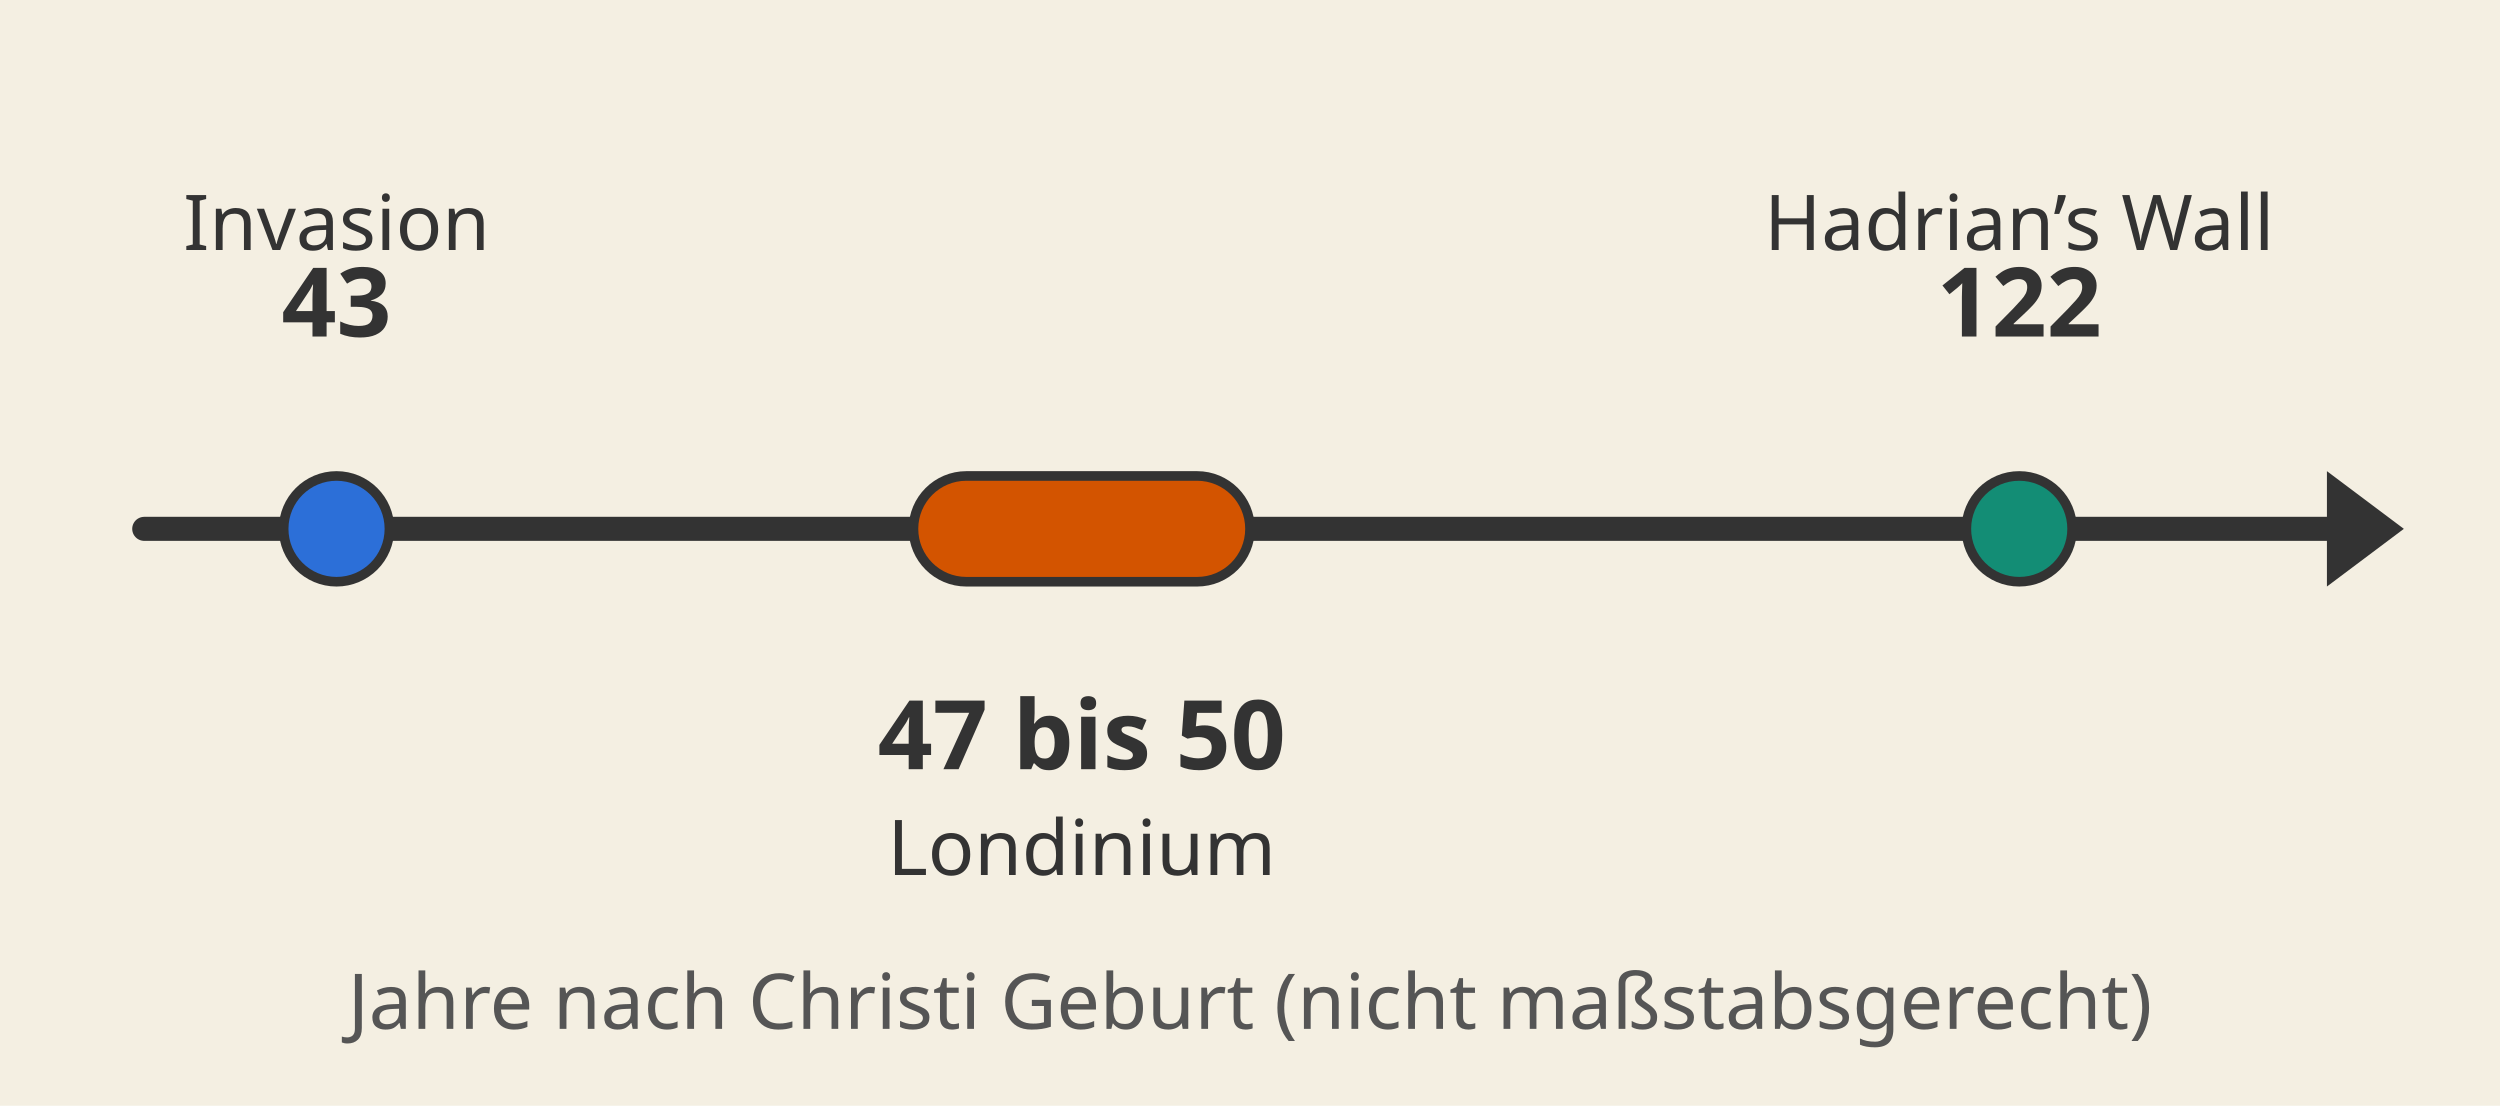
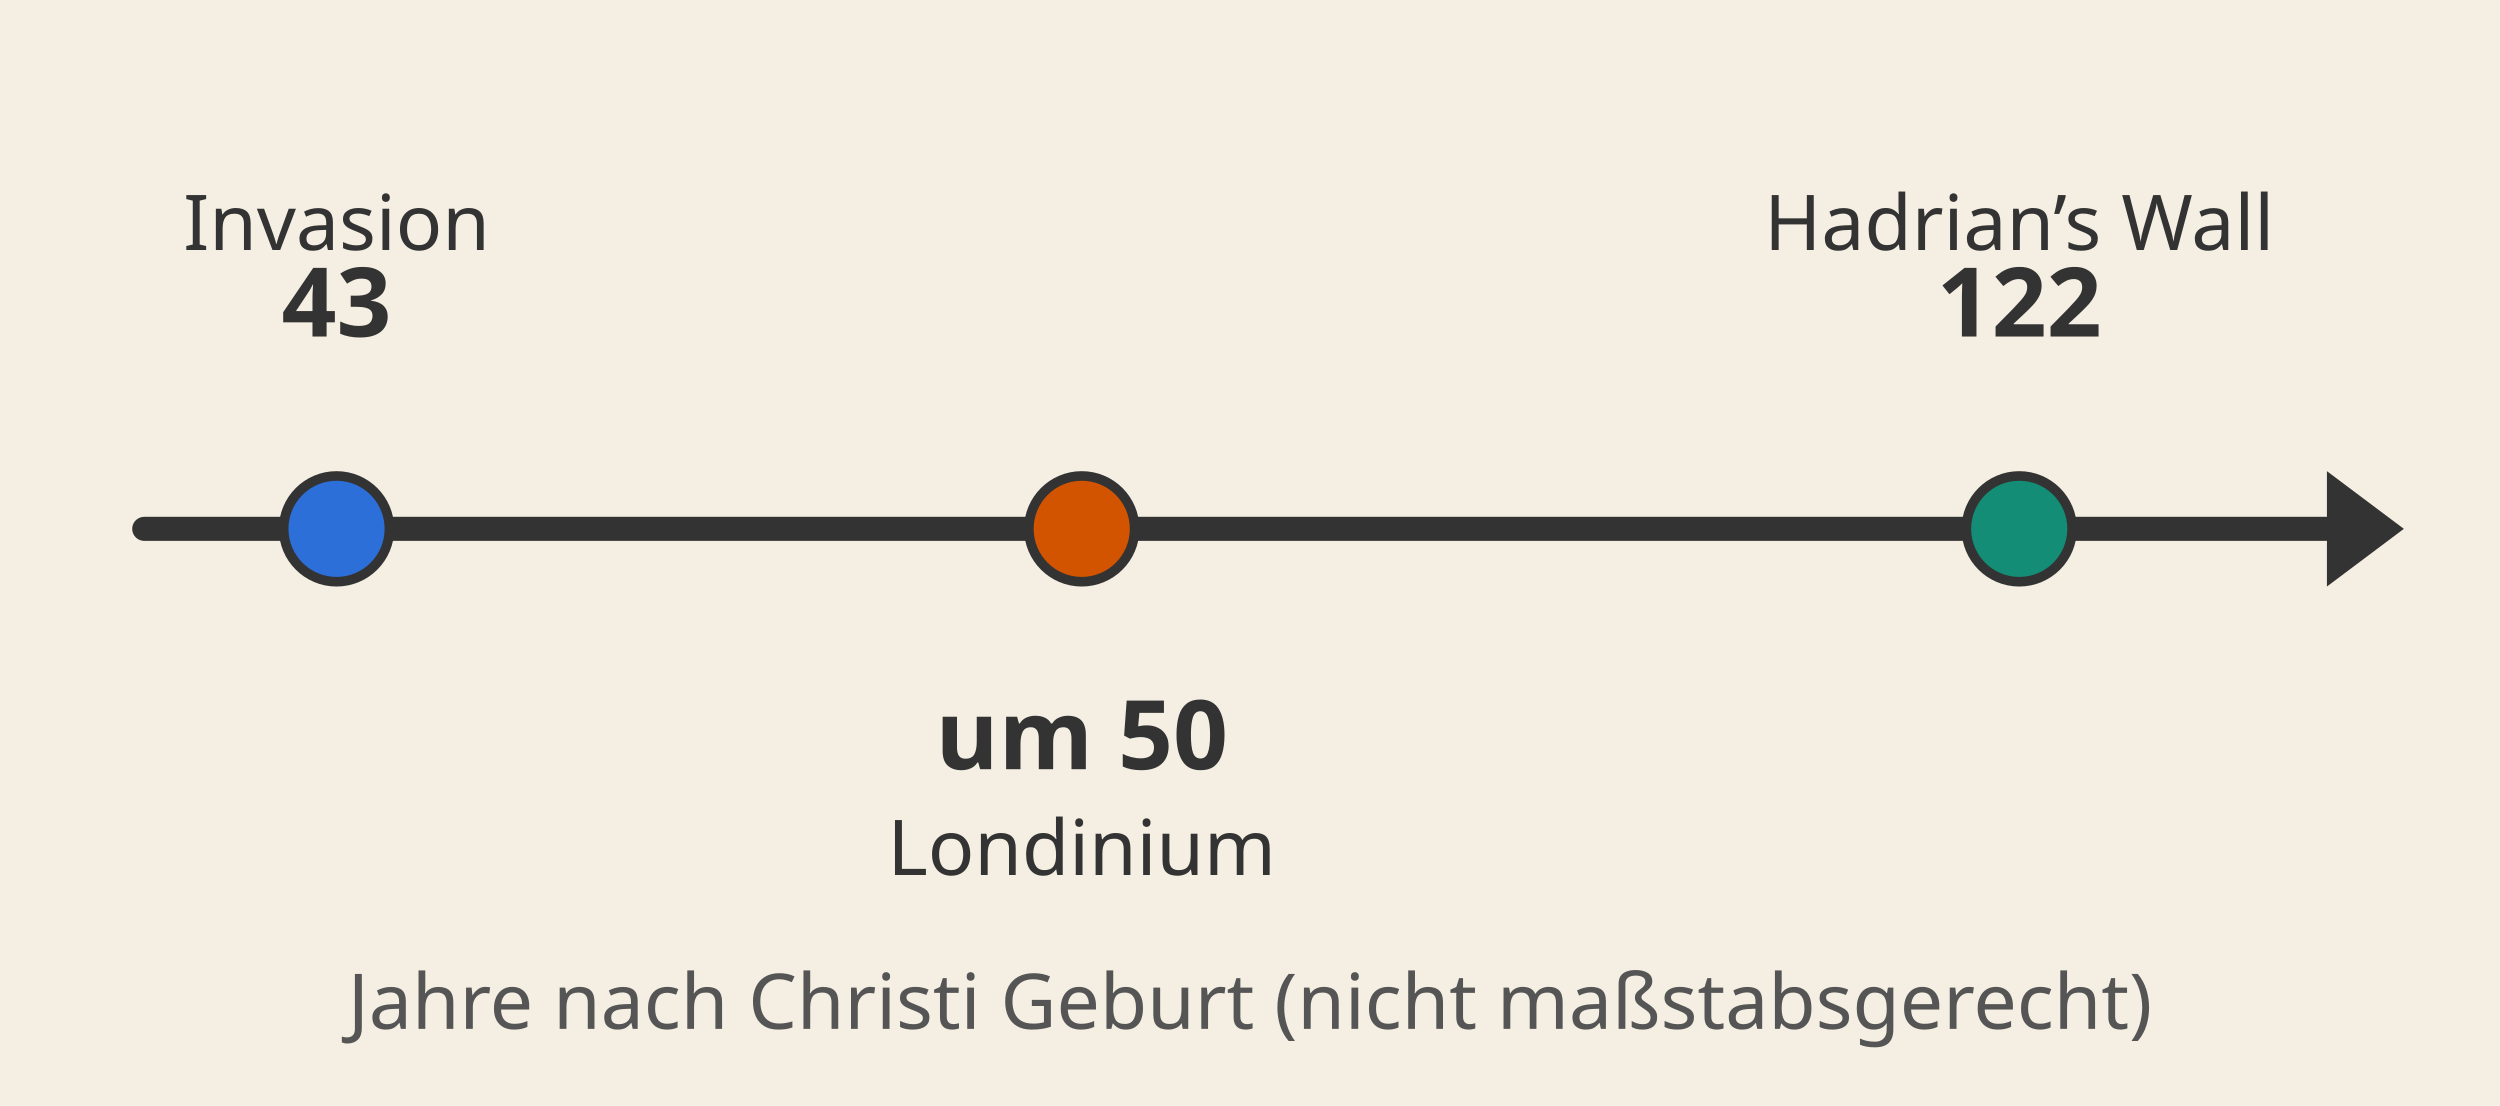
<svg xmlns="http://www.w3.org/2000/svg" viewBox="0 0 520 230" role="img">
  <defs>
    <g id="sophie" stroke="#333" stroke-width="2" stroke-linejoin="round" stroke-linecap="round">
      <path d="M14 168 C8 120 22 88 50 84 C78 88 92 120 86 168 C70 178 30 178 14 168 Z" fill="#3a9a5b" />
      <ellipse cx="50" cy="52" rx="30" ry="32" fill="#f3d2b3" />
      <path d="M18 54 Q14 14 50 12 Q86 14 82 54 Q80 34 62 28 Q40 36 22 40 Z" fill="#d9b45a" />
      <path d="M20 50 C10 70 12 96 22 108" fill="none" stroke="#d9b45a" stroke-width="8" />
      <path d="M80 50 C90 70 88 96 78 108" fill="none" stroke="#d9b45a" stroke-width="8" />
      <circle cx="40" cy="56" r="3" fill="#222" />
      <circle cx="60" cy="56" r="3" fill="#222" />
      <path d="M42 68 Q50 75 58 68" fill="none" />
    </g>
    <g id="ellie" stroke="#333" stroke-width="2" stroke-linejoin="round" stroke-linecap="round">
      <path d="M14 168 C8 120 22 88 50 84 C78 88 92 120 86 168 C70 178 30 178 14 168 Z" fill="#d33" />
      <ellipse cx="50" cy="52" rx="30" ry="32" fill="#f3d2b3" />
      <path d="M18 54 Q14 14 50 12 Q86 14 82 54 Q80 34 62 28 Q40 36 22 40 Z" fill="#b5501e" />
      <path d="M82 30 C104 34 108 70 92 90" fill="none" stroke="#b5501e" stroke-width="10" />
      <circle cx="40" cy="56" r="3" fill="#222" />
      <circle cx="60" cy="56" r="3" fill="#222" />
      <path d="M42 68 Q50 75 58 68" fill="none" />
    </g>
    <g id="peter" stroke="#333" stroke-width="2" stroke-linejoin="round" stroke-linecap="round">
      <path d="M14 168 C8 120 22 88 50 84 C78 88 92 120 86 168 C70 178 30 178 14 168 Z" fill="#e0b020" />
      <ellipse cx="50" cy="52" rx="30" ry="32" fill="#f3d2b3" />
      <path d="M18 54 Q14 14 50 12 Q86 14 82 54 Q80 34 62 28 Q40 36 22 40 Z" fill="#6b3f1e" />
      <circle cx="40" cy="56" r="3" fill="#222" />
      <circle cx="60" cy="56" r="3" fill="#222" />
      <path d="M40 66 Q50 78 60 66" fill="none" />
    </g>
    <g id="amir" stroke="#333" stroke-width="2" stroke-linejoin="round" stroke-linecap="round">
      <path d="M14 168 C8 120 22 88 50 84 C78 88 92 120 86 168 C70 178 30 178 14 168 Z" fill="#3a6fd8" />
      <ellipse cx="50" cy="54" rx="30" ry="32" fill="#c68f62" />
      <path d="M18 54 Q10 22 30 14 Q40 6 52 12 Q72 6 82 22 Q92 40 82 54 Q80 34 62 28 Q40 34 22 42 Z" fill="#222" />
      <circle cx="39" cy="57" r="8" fill="none" />
      <circle cx="61" cy="57" r="8" fill="none" />
      <path d="M47 57 L53 57" fill="none" />
      <circle cx="39" cy="57" r="2.5" fill="#222" />
      <circle cx="61" cy="57" r="2.5" fill="#222" />
      <path d="M42 70 Q50 77 58 70" fill="none" />
    </g>
    <g id="hill" stroke="#333" stroke-width="2" stroke-linejoin="round" stroke-linecap="round">
      <path d="M10 168 C4 120 20 88 50 84 C80 88 96 120 90 168 C72 178 28 178 10 168 Z" fill="#8a5a2b" />
      <ellipse cx="50" cy="52" rx="30" ry="32" fill="#f3d2b3" />
      <path d="M18 50 Q14 14 50 12 Q86 14 82 50 Q80 30 62 26 Q40 32 22 38 Z" fill="#9a9a9a" />
      <circle cx="40" cy="56" r="3" fill="#222" />
      <circle cx="60" cy="56" r="3" fill="#222" />
      <path d="M42 68 Q50 75 58 68" fill="none" />
    </g>
    <g id="parker" stroke="#333" stroke-width="2" stroke-linejoin="round" stroke-linecap="round">
      <path d="M12 168 C6 120 20 88 50 84 C80 88 94 120 88 168 C72 178 28 178 12 168 Z" fill="#8a4fb0" />
      <ellipse cx="50" cy="52" rx="30" ry="32" fill="#f3d2b3" />
      <path d="M18 54 Q14 14 50 12 Q86 14 82 54 Q80 34 62 28 Q40 36 22 40 Z" fill="#7a4a2a" />
      <circle cx="50" cy="8" r="12" fill="#7a4a2a" />
      <circle cx="40" cy="56" r="3" fill="#222" />
      <circle cx="60" cy="56" r="3" fill="#222" />
      <path d="M42 68 Q50 75 58 68" fill="none" />
    </g>
  </defs>
  <rect width="520" height="230" fill="#f4efe2" />
  <path d="M30 110 H490" stroke="#333" stroke-width="5" stroke-linecap="round" />
  <path d="M484 98 L500 110 L484 122 Z" fill="#333" />
  <circle cx="70" cy="110" r="11" fill="#2c6fd8" stroke="#333" stroke-width="2" />
  <text x="70" y="70" text-anchor="middle" font-family="sans-serif" font-size="20" font-weight="bold" fill="#333">43</text>
  <text x="70" y="52" text-anchor="middle" font-family="sans-serif" font-size="16" font-weight="normal" fill="#333">Invasion</text>
-   <rect x="190" y="99" width="70" height="22" rx="11" fill="#d35400" stroke="#333" stroke-width="2" />
-   <text x="225" y="160" text-anchor="middle" font-family="sans-serif" font-size="20" font-weight="bold" fill="#333">47 bis 50</text>
+   <circle cx="225" cy="110" r="11" fill="#d35400" stroke="#333" stroke-width="2" />
+   <text x="225" y="160" text-anchor="middle" font-family="sans-serif" font-size="20" font-weight="bold" fill="#333">um 50</text>
  <text x="225" y="182" text-anchor="middle" font-family="sans-serif" font-size="16" font-weight="normal" fill="#333">Londinium</text>
  <circle cx="420" cy="110" r="11" fill="#138d75" stroke="#333" stroke-width="2" />
  <text x="420" y="70" text-anchor="middle" font-family="sans-serif" font-size="20" font-weight="bold" fill="#333">122</text>
  <text x="420" y="52" text-anchor="middle" font-family="sans-serif" font-size="16" font-weight="normal" fill="#333">Hadrian’s Wall</text>
  <text x="260" y="214" text-anchor="middle" font-family="sans-serif" font-size="16" font-weight="normal" fill="#555">Jahre nach Christi Geburt (nicht maßstabsgerecht)</text>
</svg>
